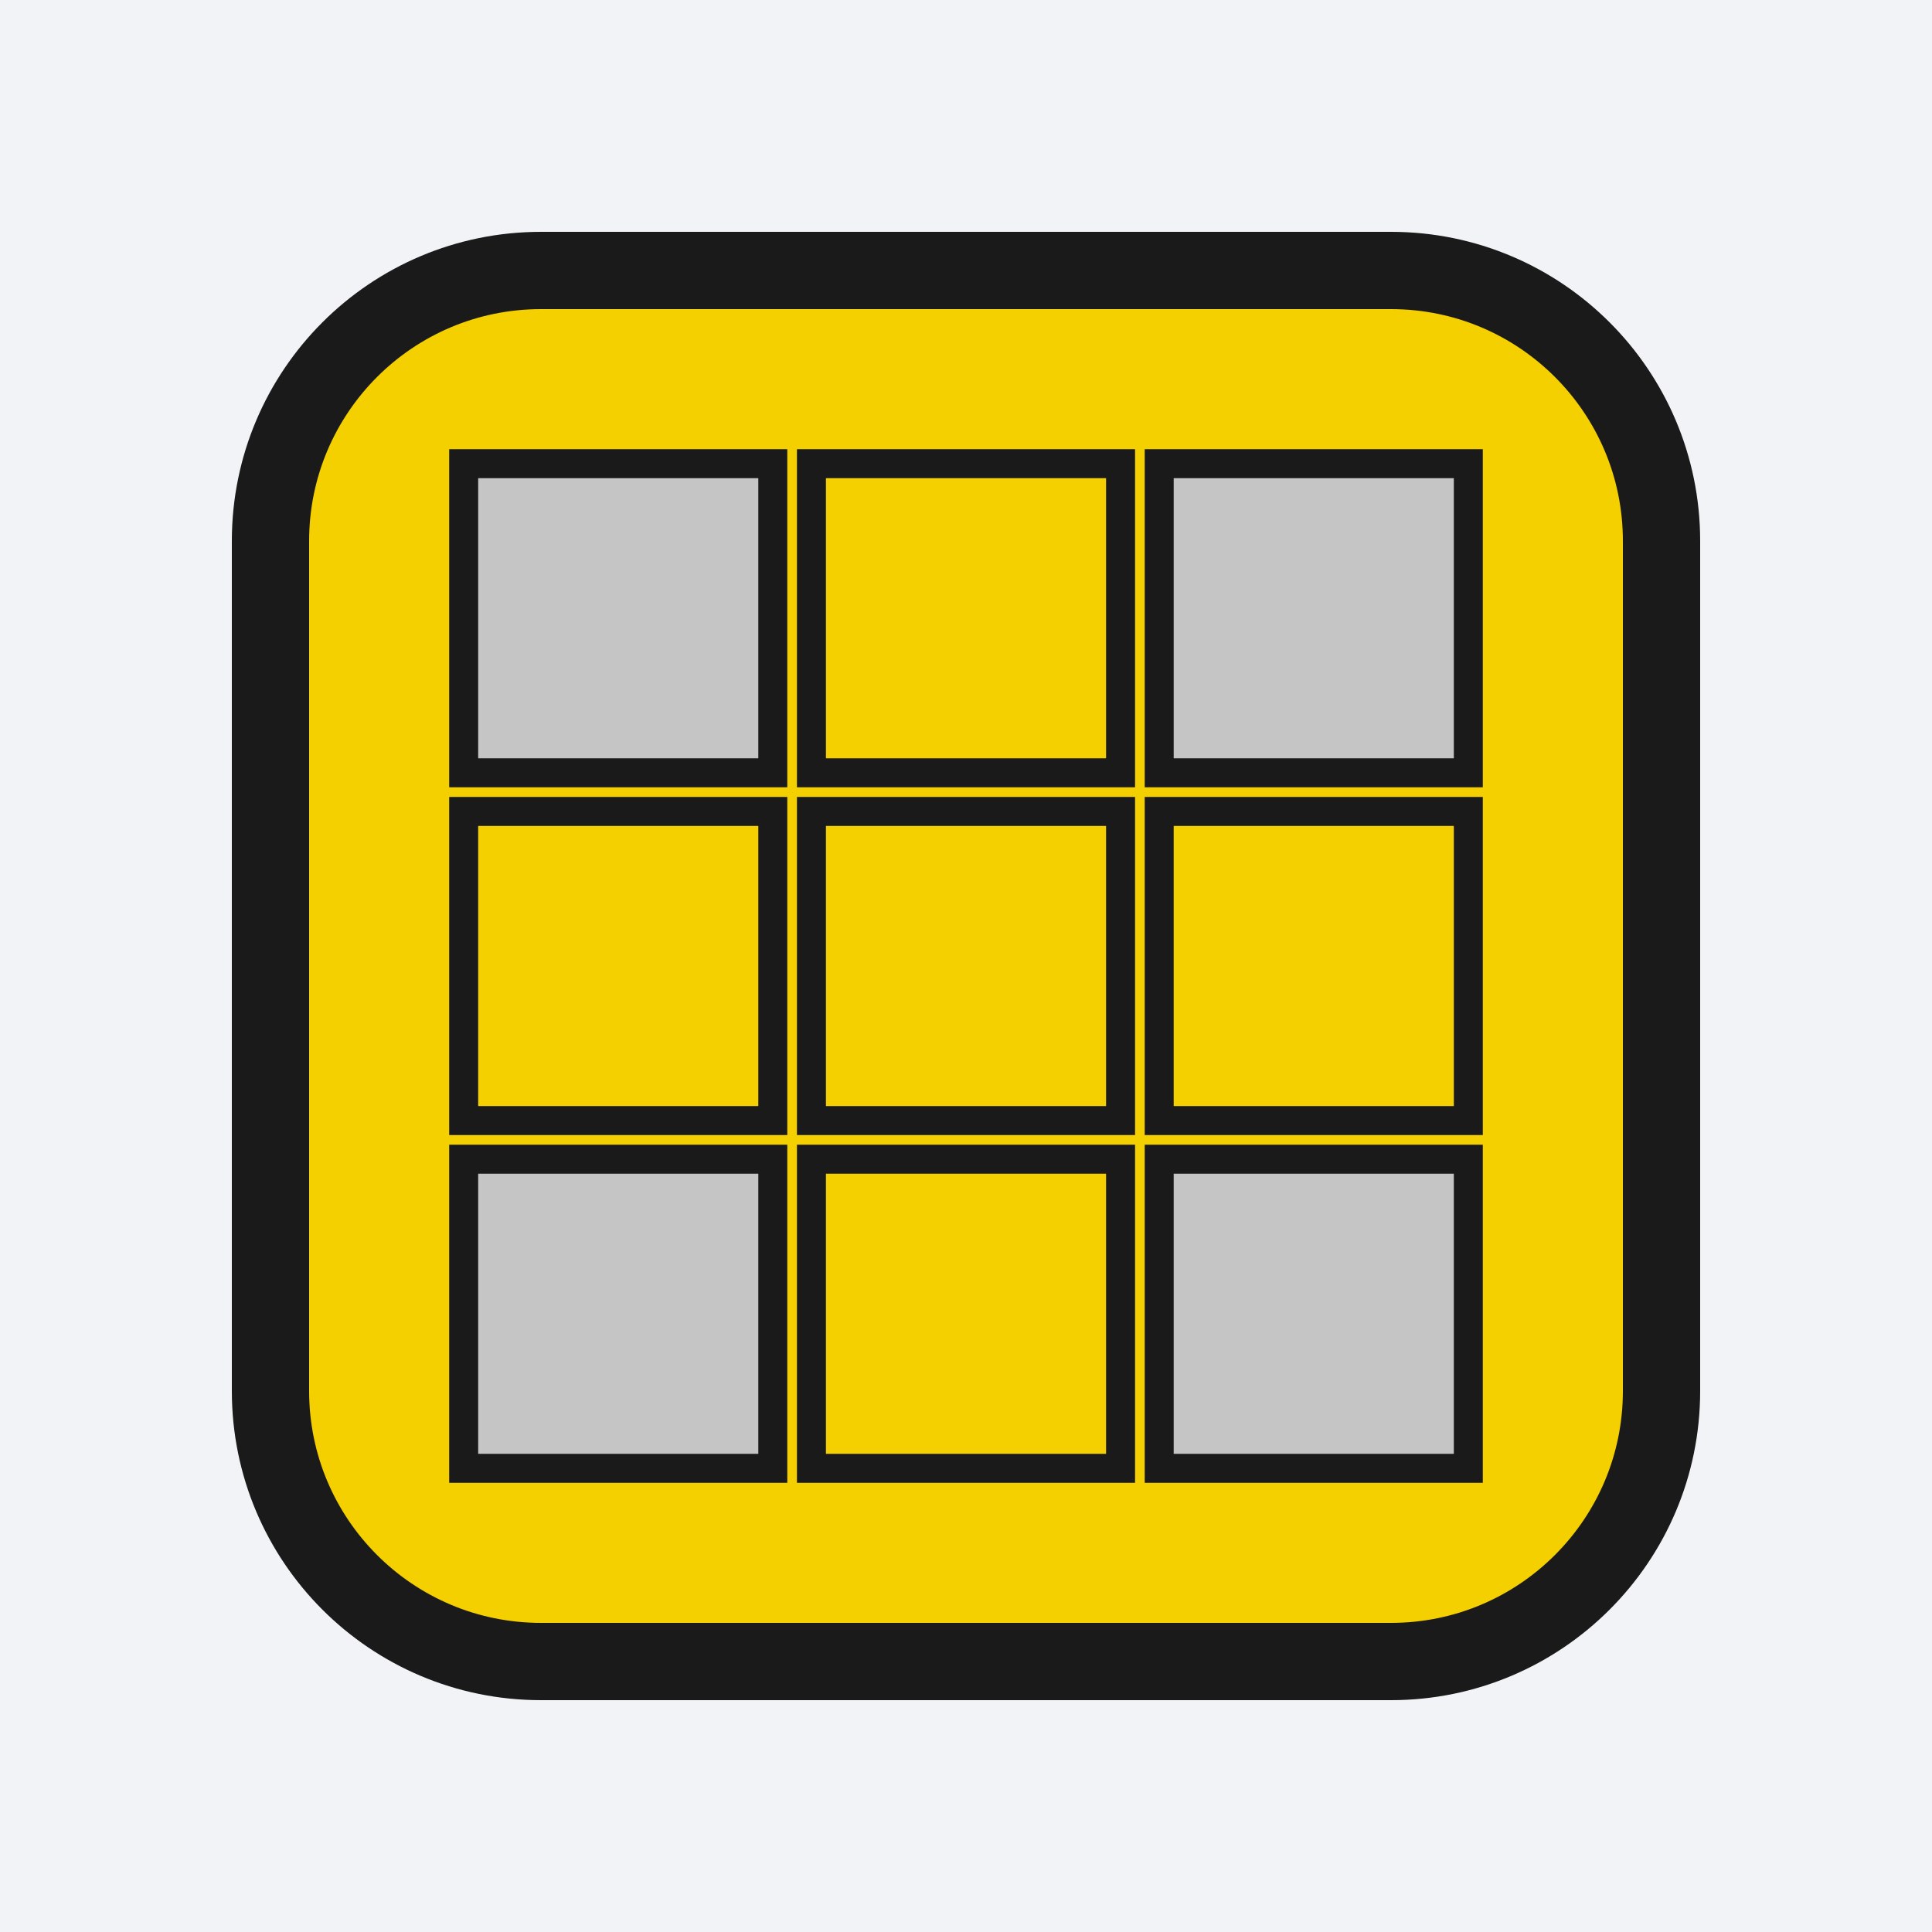
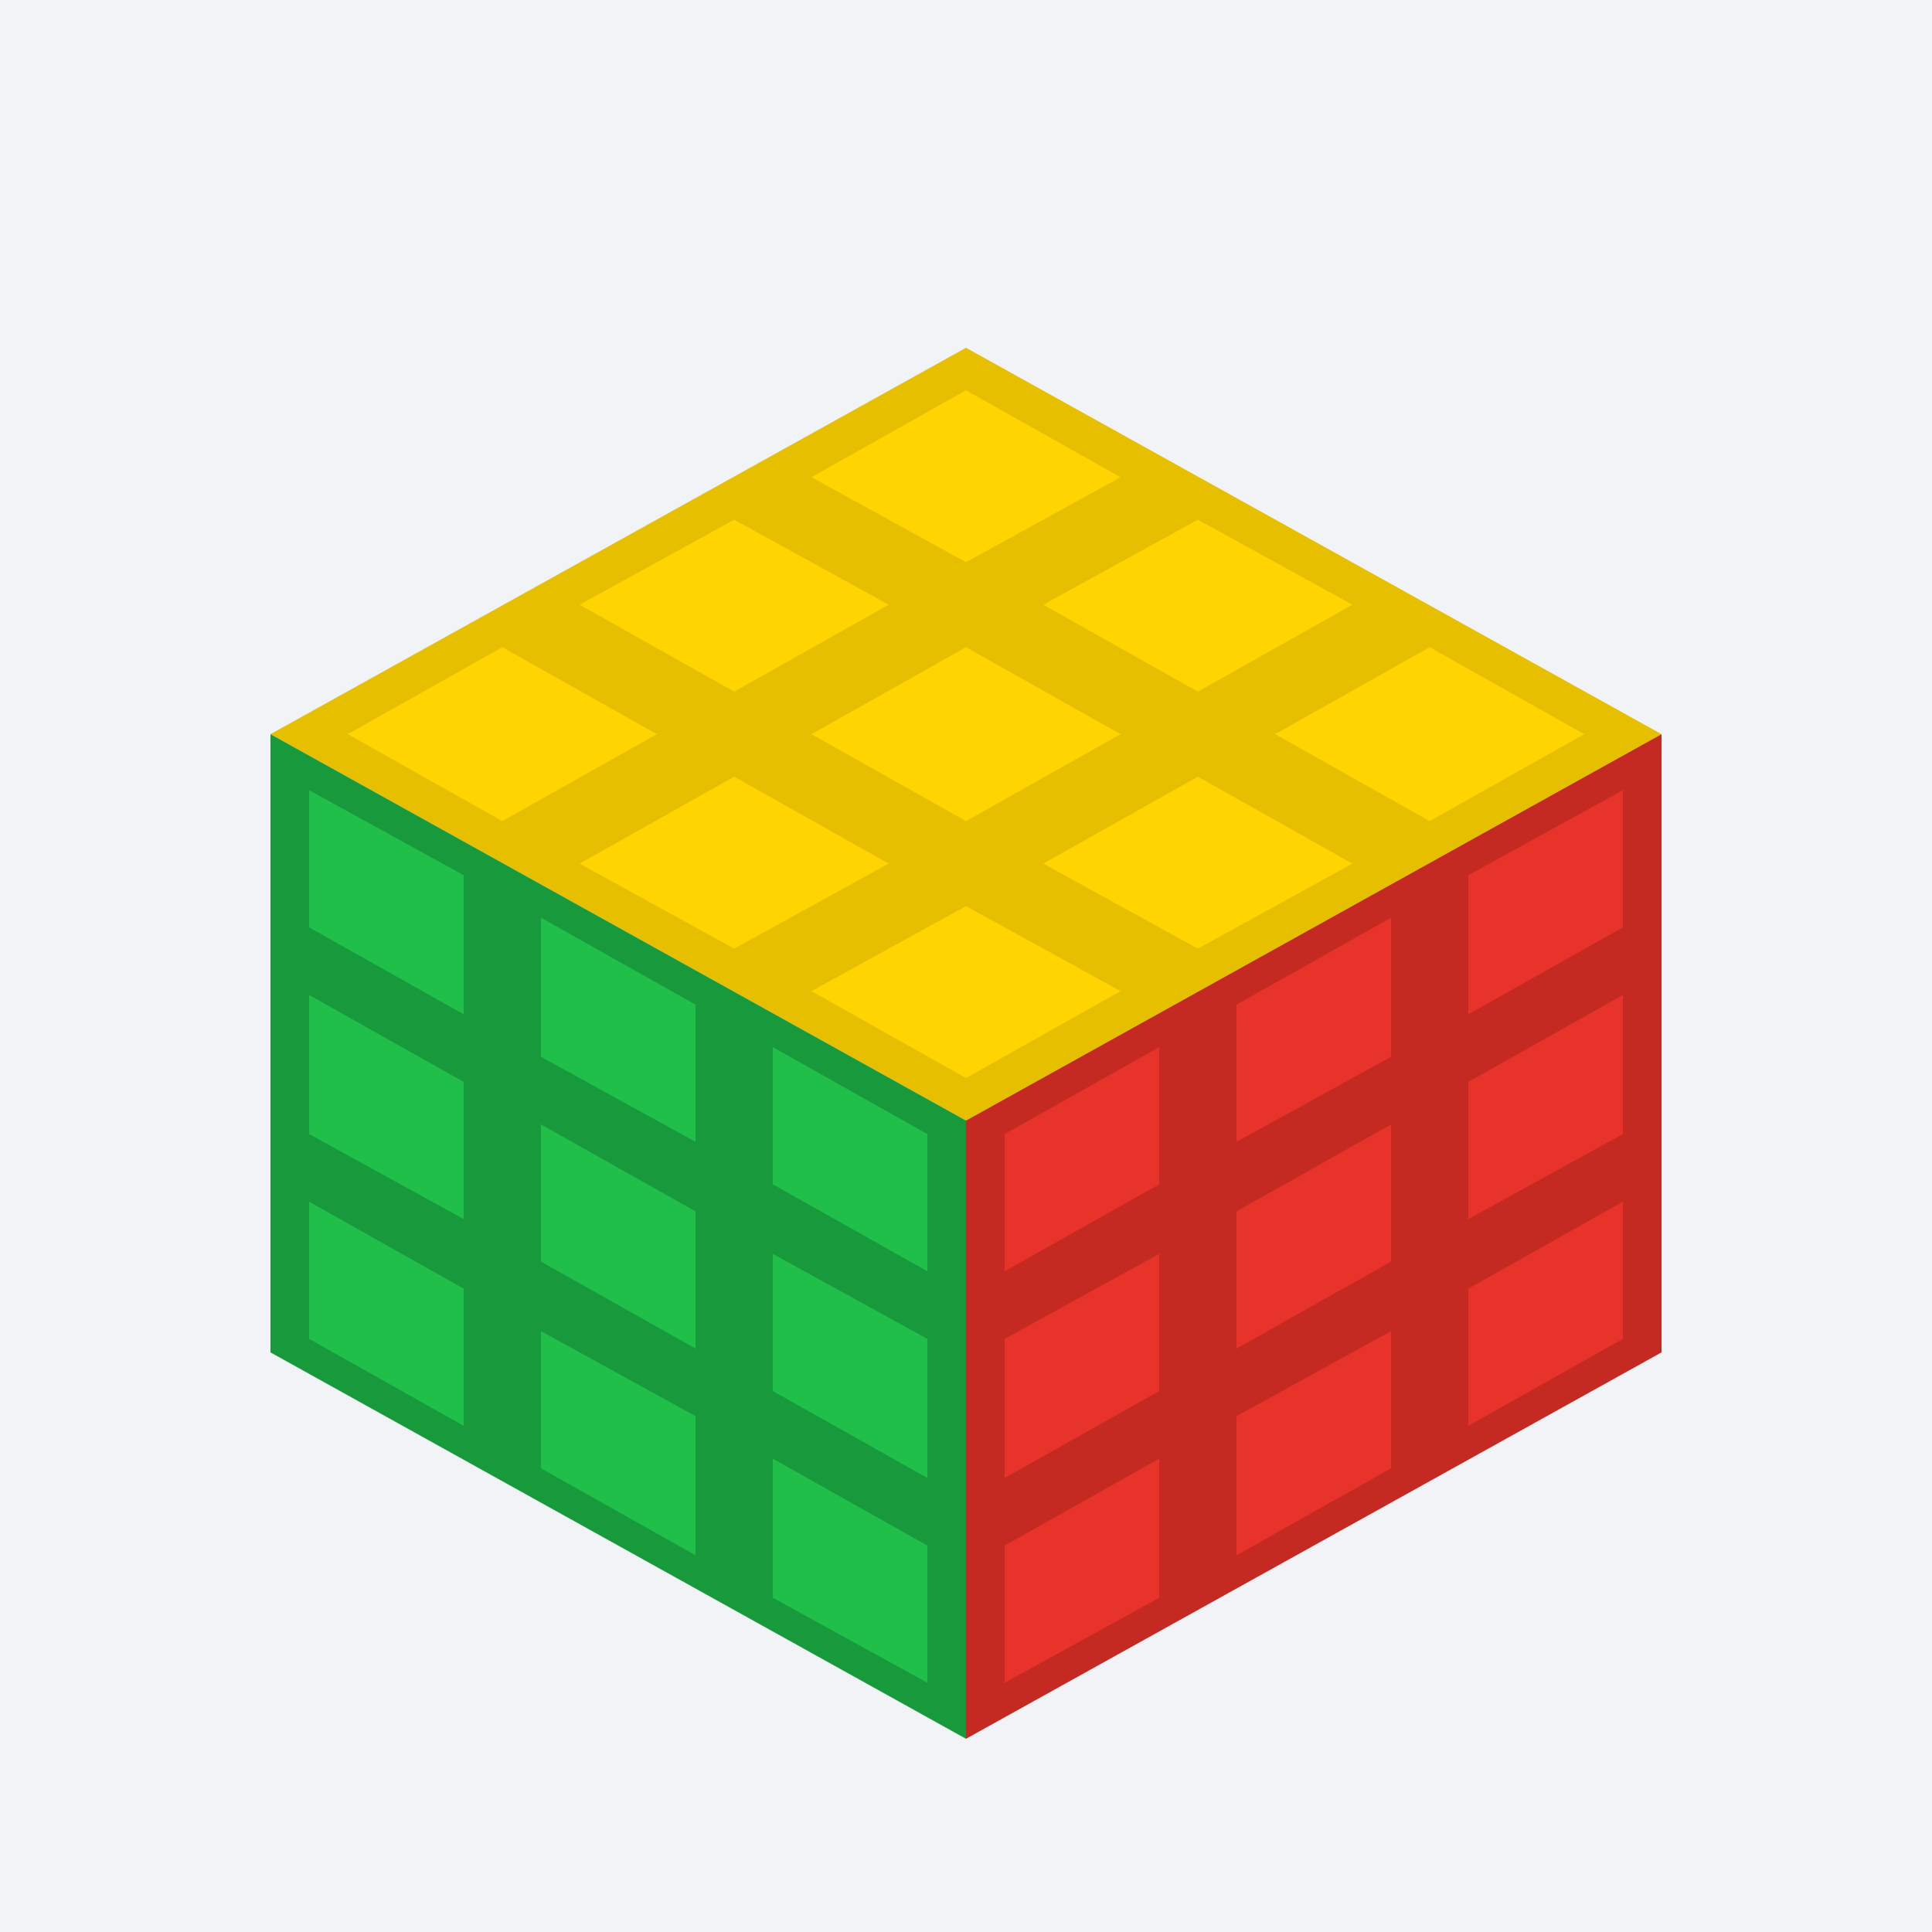
<svg xmlns="http://www.w3.org/2000/svg" viewBox="0 0 100 100">
  <rect width="100" height="100" fill="#f2f3f7" />
-   <rect x="14" y="14" width="72" height="72" rx="14" fill="#F5D000" stroke="#1A1A1A" stroke-width="4" />
-   <rect x="24" y="24" width="16" height="16" fill="#C5C5C5" stroke="#1A1A1A" stroke-width="1.5" />
-   <rect x="42" y="24" width="16" height="16" fill="#F5D000" stroke="#1A1A1A" stroke-width="1.5" />
-   <rect x="60" y="24" width="16" height="16" fill="#C5C5C5" stroke="#1A1A1A" stroke-width="1.5" />
-   <rect x="24" y="42" width="16" height="16" fill="#F5D000" stroke="#1A1A1A" stroke-width="1.5" />
-   <rect x="42" y="42" width="16" height="16" fill="#F5D000" stroke="#1A1A1A" stroke-width="1.5" />
-   <rect x="60" y="42" width="16" height="16" fill="#F5D000" stroke="#1A1A1A" stroke-width="1.5" />
-   <rect x="24" y="60" width="16" height="16" fill="#C5C5C5" stroke="#1A1A1A" stroke-width="1.5" />
-   <rect x="42" y="60" width="16" height="16" fill="#F5D000" stroke="#1A1A1A" stroke-width="1.5" />
-   <rect x="60" y="60" width="16" height="16" fill="#C5C5C5" stroke="#1A1A1A" stroke-width="1.5" />
+   <polygon points="14,38 50,18 86,38 50,58" fill="#E6C000" />
+   <polygon points="18.0,38.0 26.0,33.5 34.0,38.0 26.0,42.5" fill="#FFD400" />
+   <polygon points="30.0,44.7 38.0,40.2 46.0,44.7 38.0,49.1" fill="#FFD400" />
+   <polygon points="42.0,51.3 50.0,46.9 58.0,51.3 50.0,55.8" fill="#FFD400" />
+   <polygon points="30.0,31.3 38.0,26.9 46.0,31.3 38.0,35.8" fill="#FFD400" />
+   <polygon points="42.0,38.0 50.0,33.5 58.0,38.0 50.0,42.5" fill="#FFD400" />
+   <polygon points="54.0,44.7 62.0,40.2 70.0,44.7 62.0,49.1" fill="#FFD400" />
+   <polygon points="42.0,24.7 50.0,20.2 58.0,24.7 50.0,29.1" fill="#FFD400" />
+   <polygon points="54.0,31.3 62.0,26.9 70.0,31.3 62.0,35.8" fill="#FFD400" />
+   <polygon points="66.0,38.0 74.0,33.5 82.0,38.0 74.0,42.5" fill="#FFD400" />
+   <polygon points="14,38 50,58 50,90 14,70" fill="#189A3C" />
+   <polygon points="16.0,40.9 24.0,45.3 24.0,52.5 16.0,48.0" fill="#1FBF4A" />
+   <polygon points="16.0,51.5 24.0,56.0 24.0,63.1 16.0,58.7" fill="#1FBF4A" />
+   <polygon points="16.0,62.2 24.0,66.7 24.0,73.8 16.0,69.3" fill="#1FBF4A" />
+   <polygon points="28.0,47.5 36.0,52.0 36.0,59.1 28.0,54.7" fill="#1FBF4A" />
+   <polygon points="28.0,58.2 36.0,62.7 36.0,69.8 28.0,65.3" fill="#1FBF4A" />
+   <polygon points="28.0,68.9 36.0,73.3 36.0,80.5 28.0,76.0" fill="#1FBF4A" />
+   <polygon points="40.0,54.2 48.0,58.7 48.0,65.8 40.0,61.3" fill="#1FBF4A" />
+   <polygon points="40.0,64.9 48.0,69.3 48.0,76.5 40.0,72.0" fill="#1FBF4A" />
+   <polygon points="40.0,75.5 48.0,80.0 48.0,87.1 40.0,82.7" fill="#1FBF4A" />
+   <polygon points="50,58 86,38 86,70 50,90" fill="#C42A22" />
+   <polygon points="52.0,58.7 60.0,54.2 60.0,61.3 52.0,65.8" fill="#E8332A" />
+   <polygon points="52.0,69.3 60.0,64.9 60.0,72.0 52.0,76.5" fill="#E8332A" />
+   <polygon points="52.0,80.0 60.0,75.5 60.0,82.7 52.0,87.1" fill="#E8332A" />
+   <polygon points="64.0,52.0 72.0,47.5 72.0,54.7 64.0,59.1" fill="#E8332A" />
+   <polygon points="64.0,62.7 72.0,58.2 72.0,65.3 64.0,69.8" fill="#E8332A" />
+   <polygon points="64.0,73.3 72.0,68.9 72.0,76.0 64.0,80.5" fill="#E8332A" />
+   <polygon points="76.0,45.3 84.0,40.9 84.0,48.0 76.0,52.5" fill="#E8332A" />
+   <polygon points="76.0,56.0 84.0,51.5 84.0,58.7 76.0,63.1" fill="#E8332A" />
+   <polygon points="76.0,66.7 84.0,62.2 84.0,69.3 76.0,73.8" fill="#E8332A" />
</svg>
